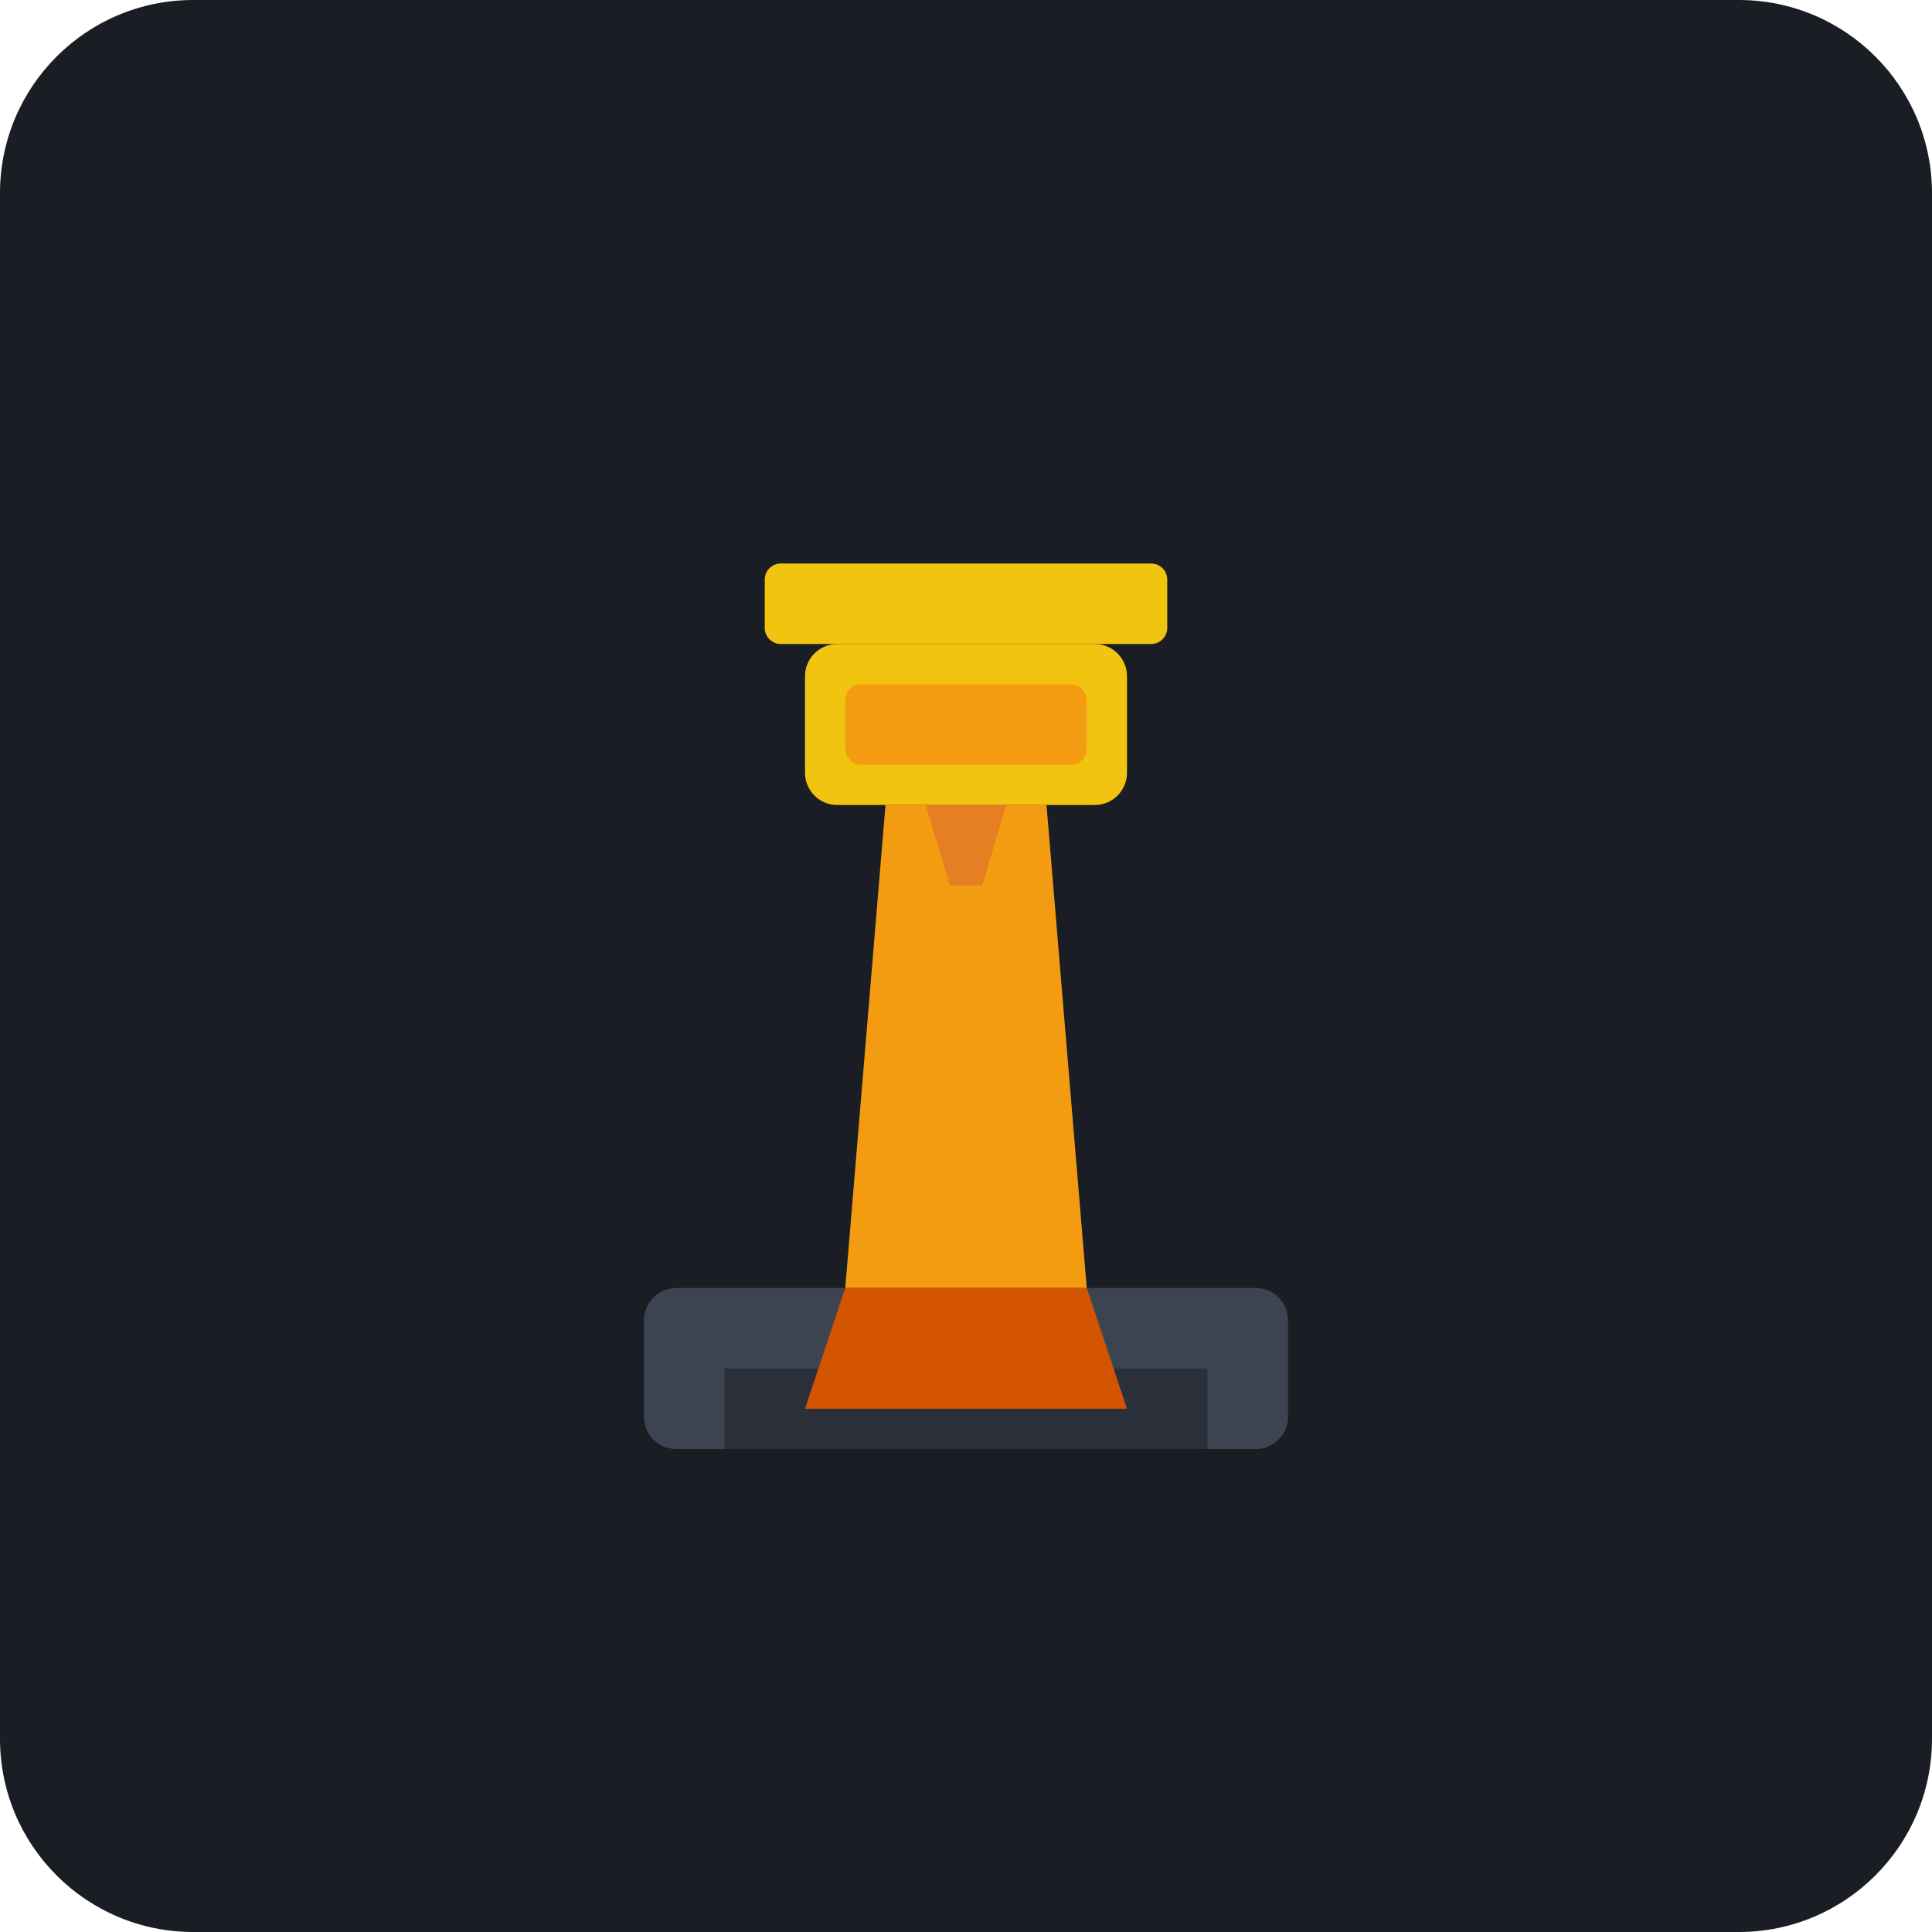
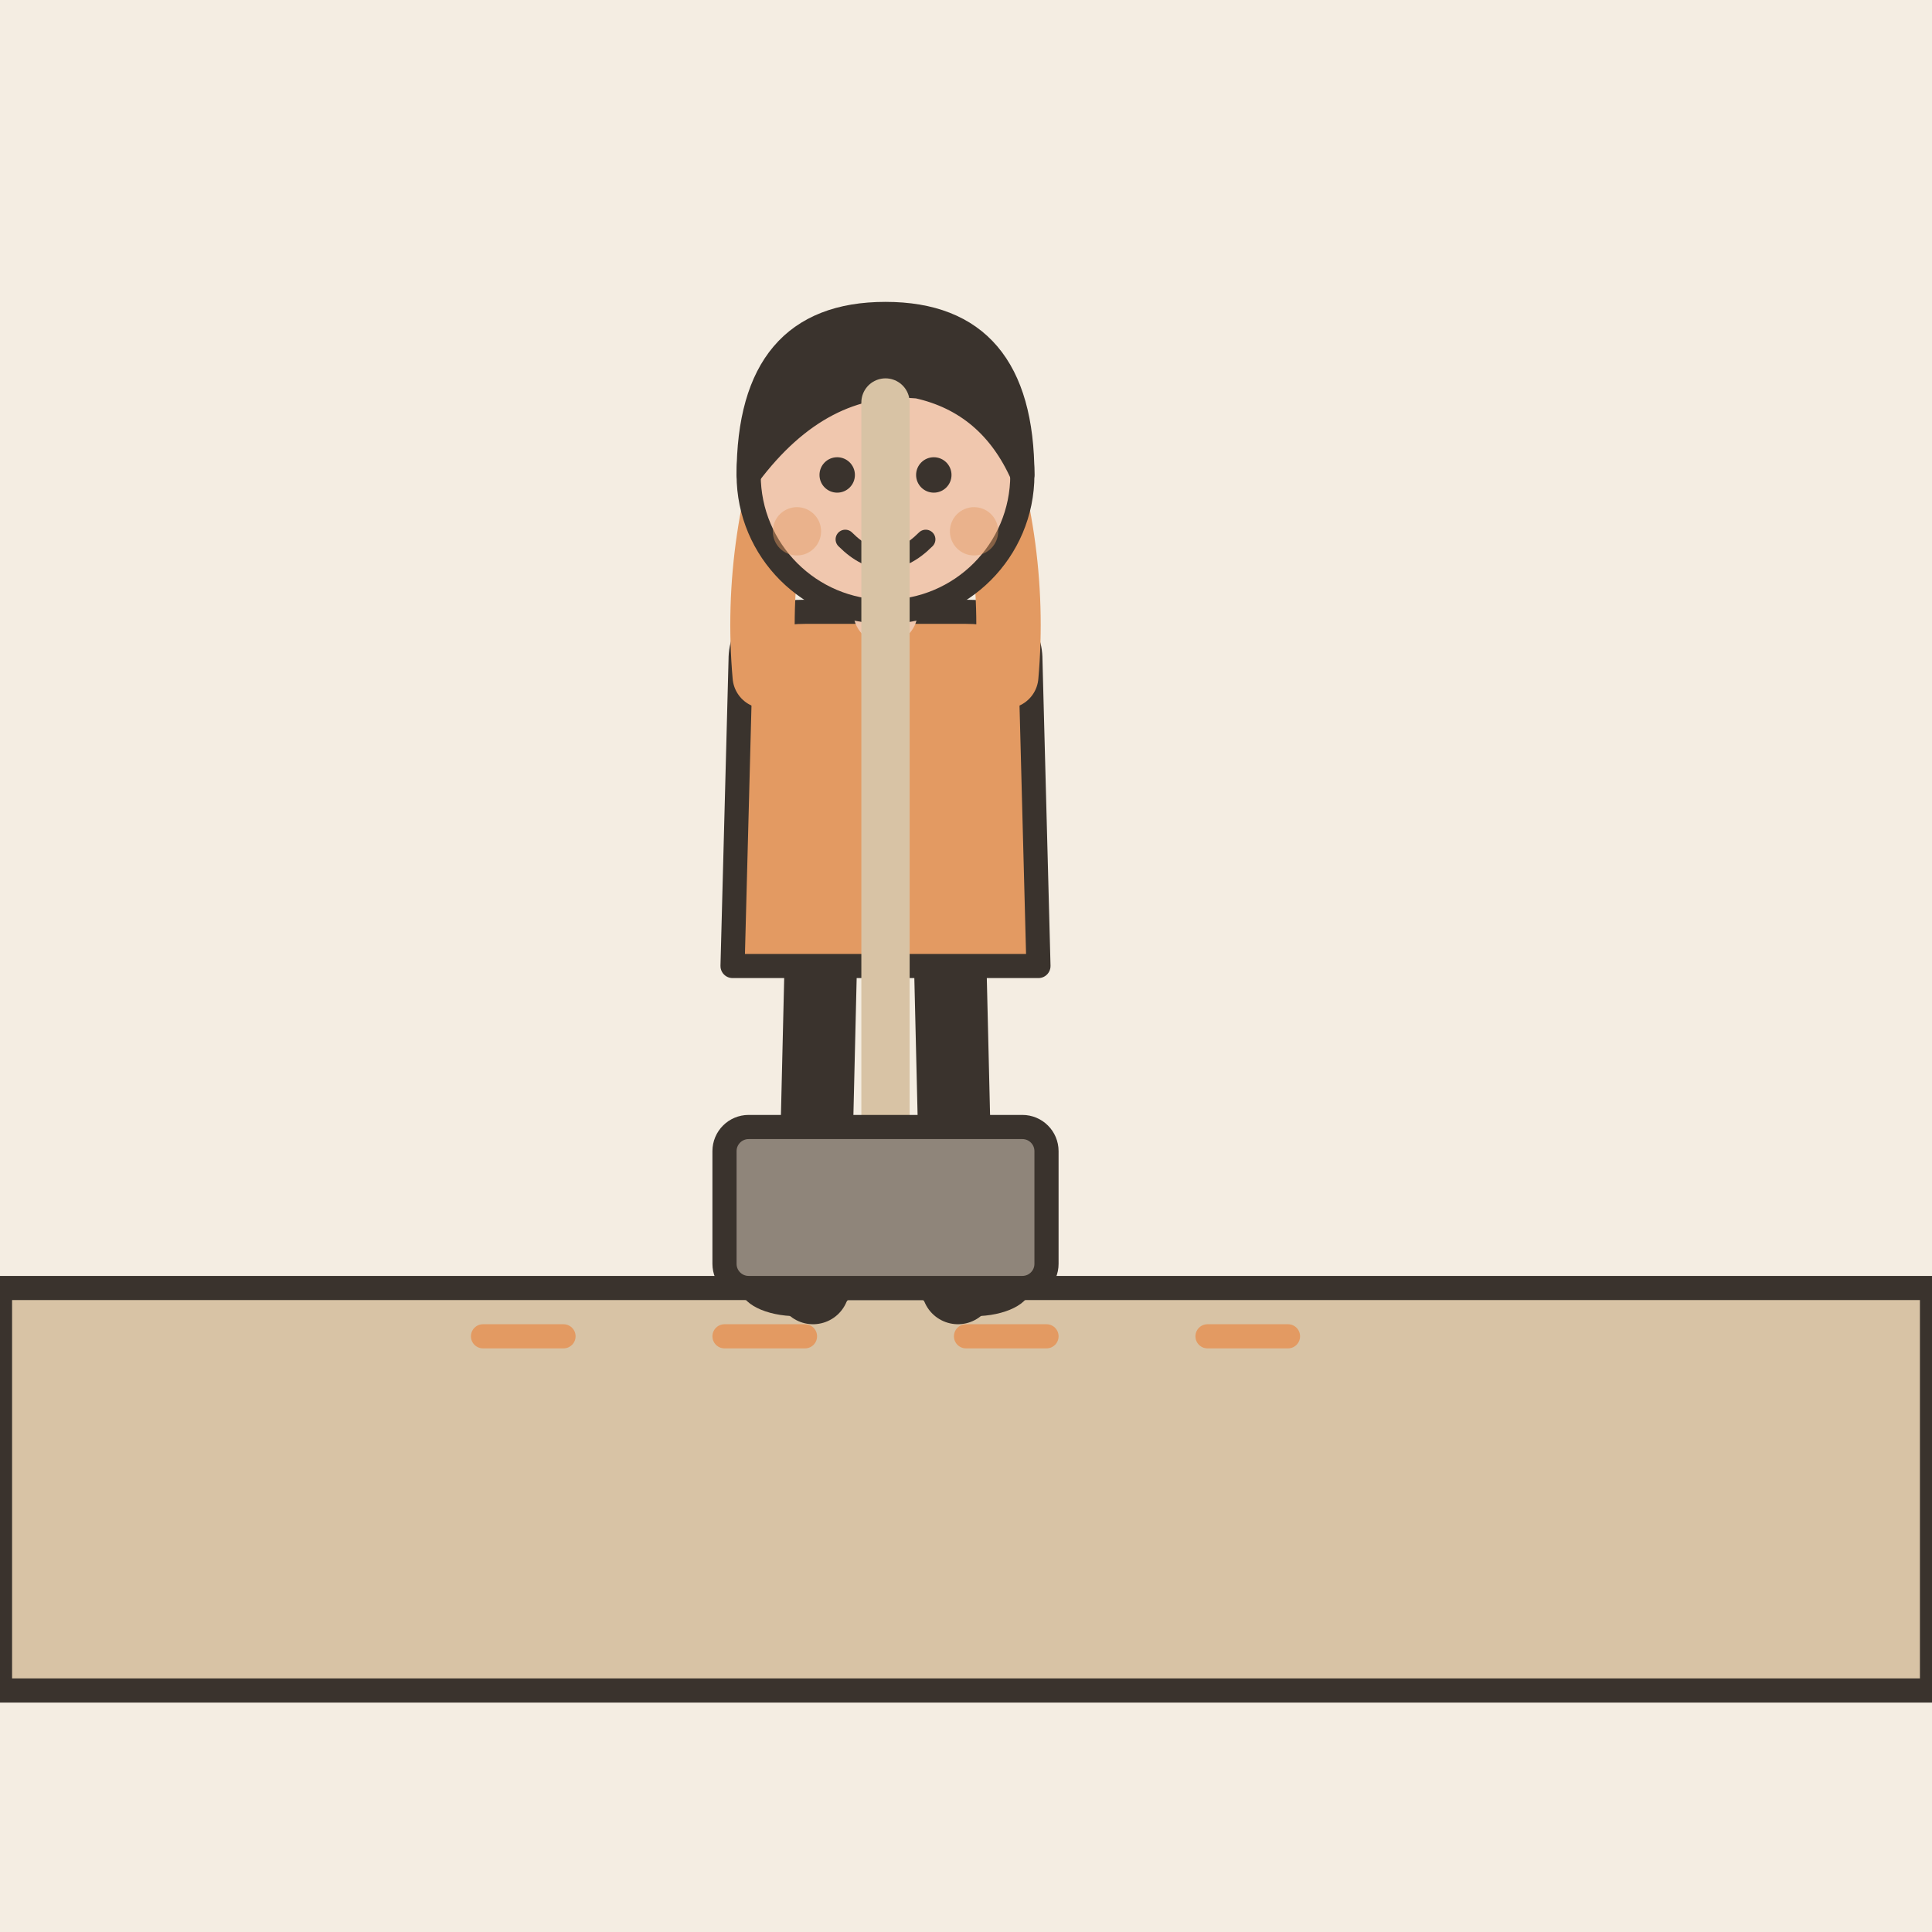
- <svg xmlns="http://www.w3.org/2000/svg" viewBox="0 0 240 240">
-   <rect width="240" height="240" rx="24" fill="#1A1D24" />
-   <g transform="translate(60, 60)">
-     <rect x="20" y="100" width="80" height="20" rx="4" fill="#3D4451" />
-     <rect x="30" y="110" width="60" height="10" fill="#2A2F3A" />
-     <path d="M50 40 L70 40 L75 100 L45 100 Z" fill="#F39C12" />
-     <path d="M45 100 L75 100 L80 115 L40 115 Z" fill="#D35400" />
-     <rect x="40" y="20" width="40" height="20" rx="4" fill="#F1C40F" />
-     <rect x="45" y="25" width="30" height="10" rx="2" fill="#F39C12" />
-     <path d="M55 40 L65 40 L62 50 L58 50 Z" fill="#E67E22" />
-     <rect x="35" y="10" width="50" height="10" rx="2" fill="#F1C40F" />
+ <svg xmlns="http://www.w3.org/2000/svg" viewBox="0 0 240 240" data-style="editorial">
+   <rect width="240" height="240" fill="#F4EDE2" />
+   <path d="M0 160L240 160L240 210L0 210Z" fill="#D8C3A5" stroke="#3A332D" stroke-width="3" stroke-linecap="round" stroke-linejoin="round" />
+   <g transform="translate(110 160)">
+     <path d="M-8 -42L-9 0" stroke="#3A332D" stroke-width="9" stroke-linecap="round" fill="none" />
+     <path d="M8 -42L9 0" stroke="#3A332D" stroke-width="9" stroke-linecap="round" fill="none" />
+     <ellipse cx="-11" cy="0" rx="7" ry="3.5" fill="#3A332D" />
+     <ellipse cx="11" cy="0" rx="7" ry="3.5" fill="#3A332D" />
+     <path d="M-18 -78Q-18 -84 -10 -84L10 -84Q18 -84 18 -78L19 -40L-19 -40Z" fill="#E39A62" stroke="#3A332D" stroke-width="3" stroke-linecap="round" stroke-linejoin="round" />
+     <path d="M-15 -76Q-16.5 -93 -10 -110" fill="none" stroke="#E39A62" stroke-width="8" stroke-linecap="round" stroke-linejoin="round" />
+     <circle cx="-10" cy="-110" r="4.6" fill="#F0C7AE" stroke="#3A332D" stroke-linecap="round" stroke-linejoin="round" stroke-width="2" />
+     <path d="M15 -76Q16.5 -93 10 -110" fill="none" stroke="#E39A62" stroke-width="8" stroke-linecap="round" stroke-linejoin="round" />
+     <circle cx="10" cy="-110" r="4.6" fill="#F0C7AE" stroke="#3A332D" stroke-linecap="round" stroke-linejoin="round" stroke-width="2" />
+     <path d="M0 -84L0 -88" stroke="#F0C7AE" stroke-width="8" stroke-linecap="round" fill="none" />
+     <circle cx="0" cy="-101" r="17" fill="#F0C7AE" stroke="#3A332D" stroke-width="3" stroke-linecap="round" stroke-linejoin="round" />
+     <path d="M-17 -101Q-17 -121 0 -121Q17 -121 17 -101Q13 -110 4 -112Q-8 -113 -17 -101Z" fill="#3A332D" stroke="#3A332D" stroke-width="3" stroke-linecap="round" stroke-linejoin="round" />
+     <circle cx="-6" cy="-101" r="2.2" fill="#3A332D" />
+     <circle cx="6" cy="-101" r="2.2" fill="#3A332D" />
+     <path d="M-5 -93Q0 -88 5 -93" fill="none" stroke="#3A332D" stroke-width="2.4" stroke-linecap="round" stroke-linejoin="round" />
+     <circle cx="-11" cy="-94" r="3" fill="#E39A62" opacity="0.45" />
+     <circle cx="11" cy="-94" r="3" fill="#E39A62" opacity="0.45" />
+     <g transform="translate(0 -110)">
+       <path d="M0 0L0 90" stroke="#D8C3A5" stroke-width="6" stroke-linecap="round" fill="none" />
+       <rect x="-20" y="90" width="40" height="20" rx="3" fill="#8F857A" stroke="#3A332D" stroke-width="3" stroke-linecap="round" stroke-linejoin="round" />
+     </g>
  </g>
+   <path d="M60 166L70 166" stroke="#E39A62" stroke-width="3" stroke-linecap="round" fill="none" />
+   <path d="M90 166L100 166" stroke="#E39A62" stroke-width="3" stroke-linecap="round" fill="none" />
+   <path d="M120 166L130 166" stroke="#E39A62" stroke-width="3" stroke-linecap="round" fill="none" />
+   <path d="M150 166L160 166" stroke="#E39A62" stroke-width="3" stroke-linecap="round" fill="none" />
</svg>
